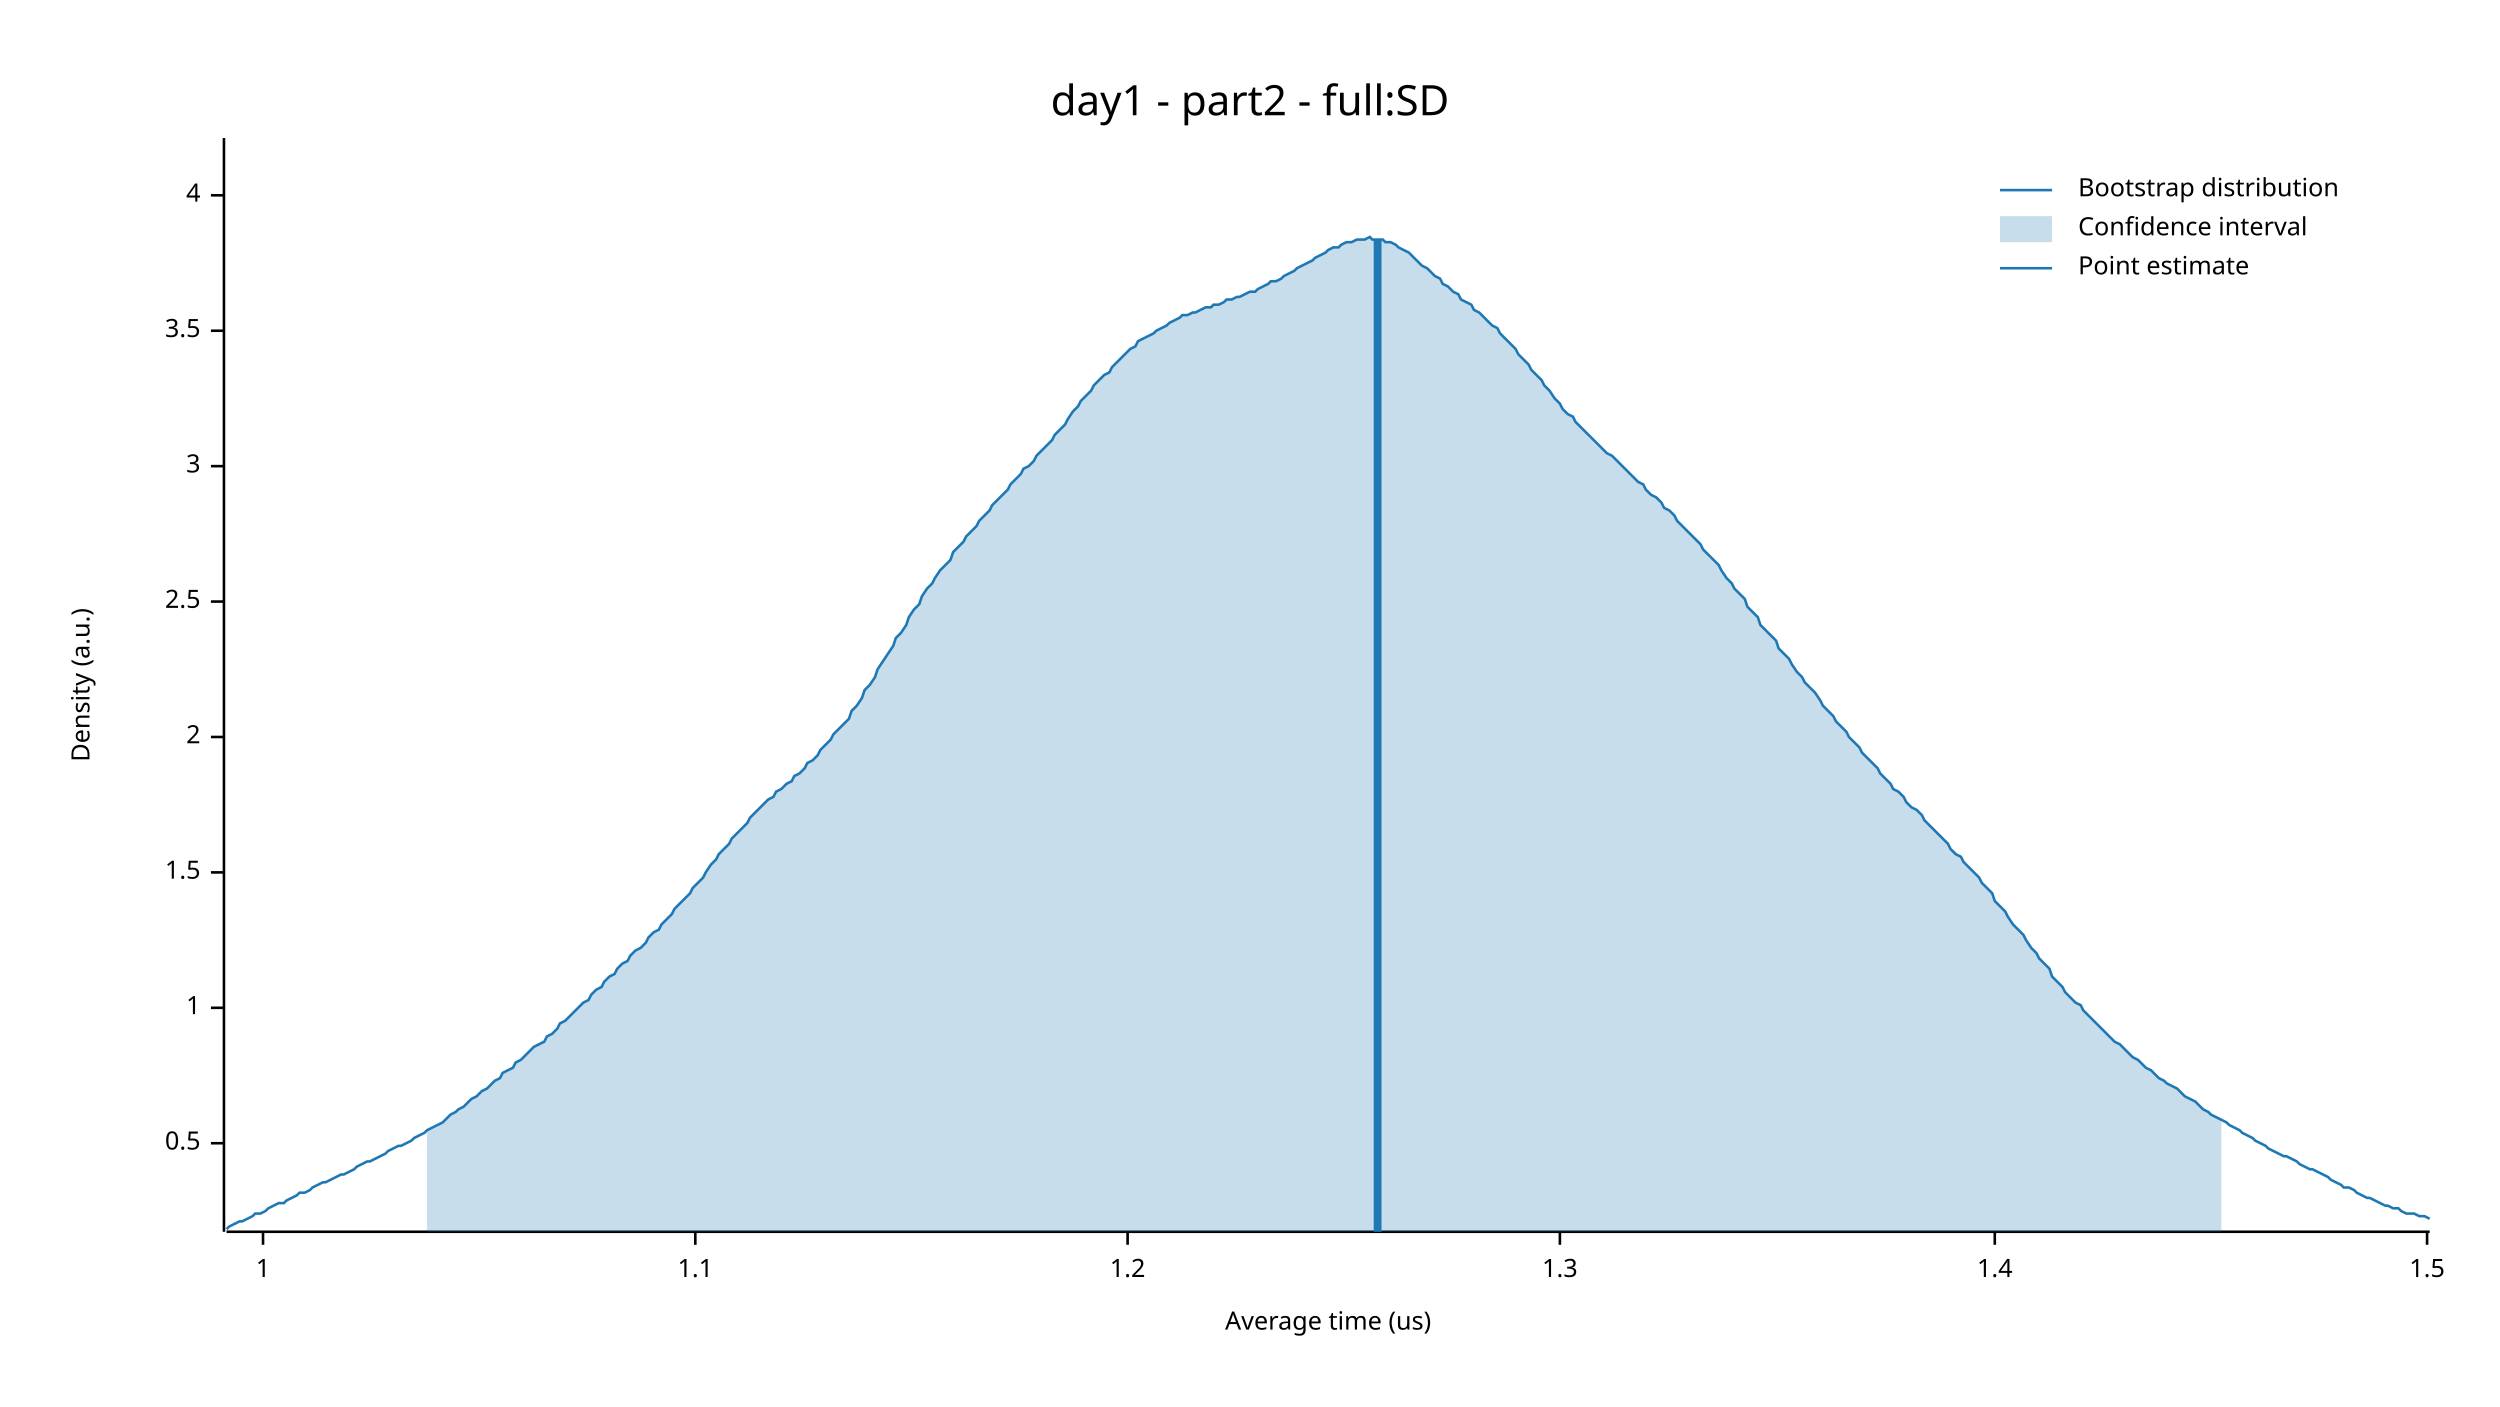
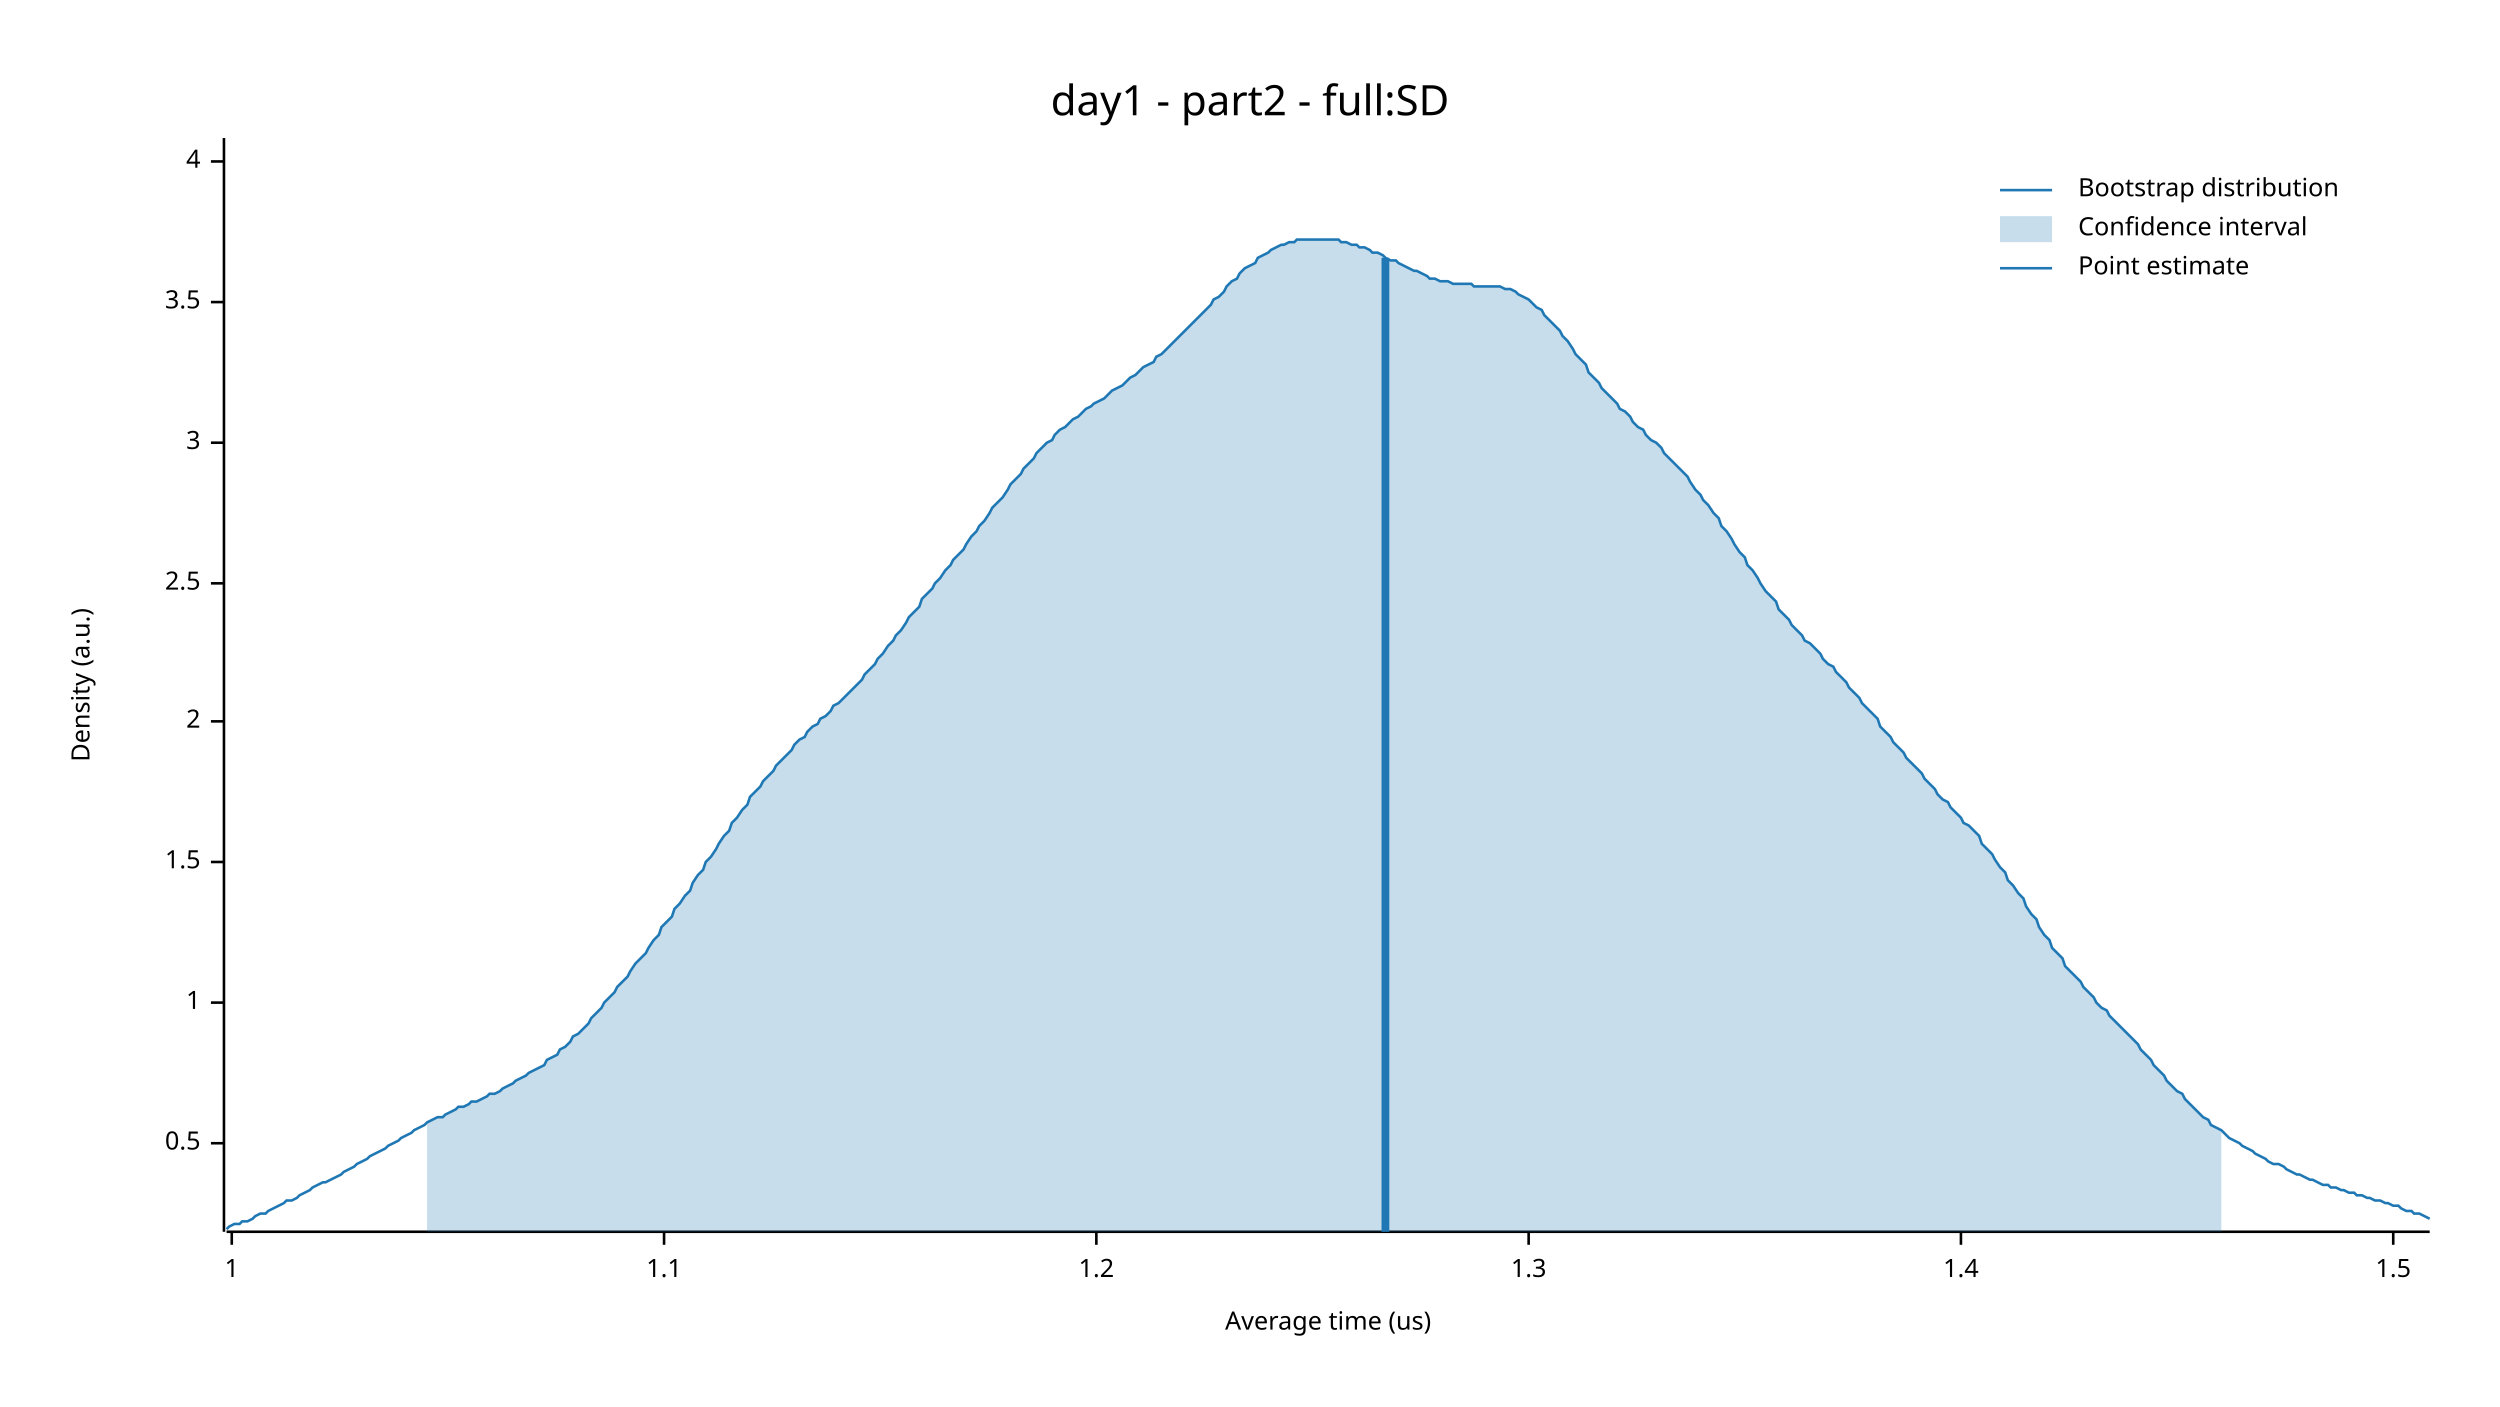
<svg xmlns="http://www.w3.org/2000/svg" width="960" height="540" viewBox="0 0 960 540">
  <text x="480" y="32" dy="0.76em" text-anchor="middle" font-family="sans-serif" font-size="16.129" opacity="1" fill="#000000">
day1 - part2 - full:SD
</text>
  <text x="27" y="263" dy="0.76em" text-anchor="middle" font-family="sans-serif" font-size="9.677" opacity="1" fill="#000000" transform="rotate(270, 27, 263)">
Density (a.u.)
</text>
  <text x="510" y="513" dy="-0.5ex" text-anchor="middle" font-family="sans-serif" font-size="9.677" opacity="1" fill="#000000">
Average time (us)
</text>
  <polyline fill="none" opacity="1" stroke="#000000" stroke-width="1" points="86,53 86,473 " />
  <text x="77" y="439" dy="0.5ex" text-anchor="end" font-family="sans-serif" font-size="9.677" opacity="1" fill="#000000">
0.5
</text>
  <polyline fill="none" opacity="1" stroke="#000000" stroke-width="1" points="81,439 86,439 " />
-   <text x="77" y="387" dy="0.5ex" text-anchor="end" font-family="sans-serif" font-size="9.677" opacity="1" fill="#000000">
+   <text x="77" y="385" dy="0.5ex" text-anchor="end" font-family="sans-serif" font-size="9.677" opacity="1" fill="#000000">
1
</text>
-   <polyline fill="none" opacity="1" stroke="#000000" stroke-width="1" points="81,387 86,387 " />
-   <text x="77" y="335" dy="0.5ex" text-anchor="end" font-family="sans-serif" font-size="9.677" opacity="1" fill="#000000">
+   <polyline fill="none" opacity="1" stroke="#000000" stroke-width="1" points="81,385 86,385 " />
+   <text x="77" y="331" dy="0.5ex" text-anchor="end" font-family="sans-serif" font-size="9.677" opacity="1" fill="#000000">
1.5
</text>
-   <polyline fill="none" opacity="1" stroke="#000000" stroke-width="1" points="81,335 86,335 " />
-   <text x="77" y="283" dy="0.5ex" text-anchor="end" font-family="sans-serif" font-size="9.677" opacity="1" fill="#000000">
+   <polyline fill="none" opacity="1" stroke="#000000" stroke-width="1" points="81,331 86,331 " />
+   <text x="77" y="277" dy="0.5ex" text-anchor="end" font-family="sans-serif" font-size="9.677" opacity="1" fill="#000000">
2
</text>
-   <polyline fill="none" opacity="1" stroke="#000000" stroke-width="1" points="81,283 86,283 " />
-   <text x="77" y="231" dy="0.5ex" text-anchor="end" font-family="sans-serif" font-size="9.677" opacity="1" fill="#000000">
+   <polyline fill="none" opacity="1" stroke="#000000" stroke-width="1" points="81,277 86,277 " />
+   <text x="77" y="224" dy="0.5ex" text-anchor="end" font-family="sans-serif" font-size="9.677" opacity="1" fill="#000000">
2.5
</text>
-   <polyline fill="none" opacity="1" stroke="#000000" stroke-width="1" points="81,231 86,231 " />
-   <text x="77" y="179" dy="0.5ex" text-anchor="end" font-family="sans-serif" font-size="9.677" opacity="1" fill="#000000">
+   <polyline fill="none" opacity="1" stroke="#000000" stroke-width="1" points="81,224 86,224 " />
+   <text x="77" y="170" dy="0.5ex" text-anchor="end" font-family="sans-serif" font-size="9.677" opacity="1" fill="#000000">
3
</text>
-   <polyline fill="none" opacity="1" stroke="#000000" stroke-width="1" points="81,179 86,179 " />
-   <text x="77" y="127" dy="0.5ex" text-anchor="end" font-family="sans-serif" font-size="9.677" opacity="1" fill="#000000">
+   <polyline fill="none" opacity="1" stroke="#000000" stroke-width="1" points="81,170 86,170 " />
+   <text x="77" y="116" dy="0.5ex" text-anchor="end" font-family="sans-serif" font-size="9.677" opacity="1" fill="#000000">
3.5
</text>
-   <polyline fill="none" opacity="1" stroke="#000000" stroke-width="1" points="81,127 86,127 " />
-   <text x="77" y="75" dy="0.5ex" text-anchor="end" font-family="sans-serif" font-size="9.677" opacity="1" fill="#000000">
+   <polyline fill="none" opacity="1" stroke="#000000" stroke-width="1" points="81,116 86,116 " />
+   <text x="77" y="62" dy="0.5ex" text-anchor="end" font-family="sans-serif" font-size="9.677" opacity="1" fill="#000000">
4
</text>
-   <polyline fill="none" opacity="1" stroke="#000000" stroke-width="1" points="81,75 86,75 " />
+   <polyline fill="none" opacity="1" stroke="#000000" stroke-width="1" points="81,62 86,62 " />
  <polyline fill="none" opacity="1" stroke="#000000" stroke-width="1" points="87,473 933,473 " />
-   <text x="101" y="483" dy="0.76em" text-anchor="middle" font-family="sans-serif" font-size="9.677" opacity="1" fill="#000000">
+   <text x="89" y="483" dy="0.76em" text-anchor="middle" font-family="sans-serif" font-size="9.677" opacity="1" fill="#000000">
1
</text>
-   <polyline fill="none" opacity="1" stroke="#000000" stroke-width="1" points="101,473 101,478 " />
-   <text x="267" y="483" dy="0.76em" text-anchor="middle" font-family="sans-serif" font-size="9.677" opacity="1" fill="#000000">
+   <polyline fill="none" opacity="1" stroke="#000000" stroke-width="1" points="89,473 89,478 " />
+   <text x="255" y="483" dy="0.76em" text-anchor="middle" font-family="sans-serif" font-size="9.677" opacity="1" fill="#000000">
1.1
</text>
-   <polyline fill="none" opacity="1" stroke="#000000" stroke-width="1" points="267,473 267,478 " />
-   <text x="433" y="483" dy="0.76em" text-anchor="middle" font-family="sans-serif" font-size="9.677" opacity="1" fill="#000000">
+   <polyline fill="none" opacity="1" stroke="#000000" stroke-width="1" points="255,473 255,478 " />
+   <text x="421" y="483" dy="0.76em" text-anchor="middle" font-family="sans-serif" font-size="9.677" opacity="1" fill="#000000">
1.2
</text>
-   <polyline fill="none" opacity="1" stroke="#000000" stroke-width="1" points="433,473 433,478 " />
-   <text x="599" y="483" dy="0.76em" text-anchor="middle" font-family="sans-serif" font-size="9.677" opacity="1" fill="#000000">
+   <polyline fill="none" opacity="1" stroke="#000000" stroke-width="1" points="421,473 421,478 " />
+   <text x="587" y="483" dy="0.76em" text-anchor="middle" font-family="sans-serif" font-size="9.677" opacity="1" fill="#000000">
1.3
</text>
-   <polyline fill="none" opacity="1" stroke="#000000" stroke-width="1" points="599,473 599,478 " />
-   <text x="766" y="483" dy="0.76em" text-anchor="middle" font-family="sans-serif" font-size="9.677" opacity="1" fill="#000000">
+   <polyline fill="none" opacity="1" stroke="#000000" stroke-width="1" points="587,473 587,478 " />
+   <text x="753" y="483" dy="0.76em" text-anchor="middle" font-family="sans-serif" font-size="9.677" opacity="1" fill="#000000">
1.4
</text>
-   <polyline fill="none" opacity="1" stroke="#000000" stroke-width="1" points="766,473 766,478 " />
-   <text x="932" y="483" dy="0.76em" text-anchor="middle" font-family="sans-serif" font-size="9.677" opacity="1" fill="#000000">
+   <polyline fill="none" opacity="1" stroke="#000000" stroke-width="1" points="753,473 753,478 " />
+   <text x="919" y="483" dy="0.76em" text-anchor="middle" font-family="sans-serif" font-size="9.677" opacity="1" fill="#000000">
1.5
</text>
-   <polyline fill="none" opacity="1" stroke="#000000" stroke-width="1" points="932,473 932,478 " />
-   <polyline fill="none" opacity="1" stroke="#1F78B4" stroke-width="1" points="87,472 88,471 90,470 92,469 93,469 95,468 97,467 98,466 100,466 102,465 103,464 105,463 107,462 109,462 110,461 112,460 114,459 115,458 117,458 119,457 120,456 122,455 124,454 125,454 127,453 129,452 131,451 132,451 134,450 136,449 137,448 139,447 141,446 142,446 144,445 146,444 148,443 149,442 151,441 153,440 154,440 156,439 158,438 159,437 161,436 163,435 164,434 166,433 168,432 170,431 171,430 173,428 175,427 176,426 178,425 180,423 181,422 183,421 185,419 187,418 188,417 190,415 192,414 193,412 195,411 197,410 198,408 200,407 202,405 203,404 205,402 207,401 209,400 210,398 212,397 214,395 215,393 217,392 219,390 220,389 222,387 224,385 226,384 227,382 229,380 231,379 232,377 234,375 236,374 237,372 239,370 241,369 242,367 244,365 246,364 248,362 249,360 251,358 253,357 254,355 256,353 258,351 259,349 261,347 263,345 265,343 266,341 268,339 270,337 271,335 273,332 275,330 276,328 278,326 280,324 281,322 283,320 285,318 287,316 288,314 290,312 292,310 293,309 295,307 297,306 298,304 300,303 302,301 304,300 305,298 307,297 309,295 310,293 312,292 314,290 315,288 317,286 319,284 320,282 322,280 324,278 326,276 327,273 329,271 331,268 332,265 334,263 336,260 337,257 339,254 341,251 343,248 344,245 346,243 348,240 349,237 351,234 353,232 354,229 356,226 358,224 359,222 361,219 363,217 365,215 366,212 368,210 370,208 371,206 373,204 375,202 376,200 378,198 380,196 381,194 383,192 385,190 387,188 388,186 390,184 392,182 393,180 395,179 397,177 398,175 400,173 402,171 404,169 405,167 407,165 409,163 410,161 412,158 414,156 415,154 417,152 419,150 420,148 422,146 424,144 426,143 427,141 429,139 431,137 432,136 434,134 436,133 437,131 439,130 441,129 443,128 444,127 446,126 448,125 449,124 451,123 453,122 454,121 456,121 458,120 459,120 461,119 463,118 465,118 466,117 468,117 470,116 471,115 473,115 475,114 476,114 478,113 480,112 482,112 483,111 485,110 487,109 488,108 490,108 492,107 493,106 495,105 497,104 498,103 500,102 502,101 504,100 505,99 507,98 509,97 510,96 512,95 514,95 515,94 517,93 519,93 521,92 522,92 524,92 526,91 527,92 529,92 531,92 532,93 534,93 536,94 537,95 539,96 541,97 543,99 544,100 546,102 548,103 549,104 551,106 553,107 554,109 556,110 558,112 560,113 561,115 563,116 565,117 566,119 568,120 570,122 571,123 573,125 575,126 576,128 578,130 580,132 582,134 583,136 585,138 587,140 588,142 590,144 592,146 593,148 595,150 597,153 599,155 600,157 602,159 604,160 605,162 607,164 609,166 610,167 612,169 614,171 615,172 617,174 619,175 621,177 622,178 624,180 626,182 627,183 629,185 631,186 632,188 634,190 636,191 638,193 639,195 641,196 643,198 644,200 646,202 648,204 649,205 651,207 653,209 654,211 656,213 658,215 660,217 661,219 663,222 665,224 666,226 668,228 670,230 671,233 673,235 675,237 676,240 678,242 680,244 682,246 683,249 685,251 687,253 688,255 690,258 692,260 693,262 695,264 697,266 699,269 700,271 702,273 704,275 705,277 707,279 709,281 710,283 712,285 714,287 715,289 717,291 719,293 721,295 722,297 724,299 726,301 727,303 729,304 731,306 732,308 734,310 736,311 738,313 739,315 741,317 743,319 744,320 746,322 748,324 749,326 751,328 753,329 754,331 756,333 758,335 760,337 761,339 763,341 765,343 766,346 768,348 770,350 771,352 773,355 775,357 777,359 778,361 780,364 782,366 783,368 785,370 787,372 788,375 790,377 792,379 793,381 795,383 797,385 799,386 800,388 802,390 804,392 805,393 807,395 809,397 810,398 812,400 814,401 816,403 817,404 819,406 821,407 822,408 824,410 826,411 827,412 829,414 831,415 832,416 834,417 836,418 838,420 839,421 841,422 843,423 844,424 846,426 848,427 849,428 851,429 853,430 855,431 856,432 858,433 860,434 861,435 863,436 865,437 866,438 868,439 870,440 871,441 873,442 875,443 877,444 878,444 880,445 882,446 883,447 885,448 887,449 888,449 890,450 892,451 894,452 895,453 897,454 899,455 900,456 902,456 904,457 905,458 907,459 909,460 910,460 912,461 914,462 916,463 917,463 919,464 921,464 922,465 924,466 926,466 927,466 929,467 931,467 933,468 " />
-   <polygon opacity="0.25" fill="#1F78B4" points="164,434 166,433 168,432 170,431 171,430 173,428 175,427 176,426 178,425 180,423 181,422 183,421 185,419 187,418 188,417 190,415 192,414 193,412 195,411 197,410 198,408 200,407 202,405 203,404 205,402 207,401 209,400 210,398 212,397 214,395 215,393 217,392 219,390 220,389 222,387 224,385 226,384 227,382 229,380 231,379 232,377 234,375 236,374 237,372 239,370 241,369 242,367 244,365 246,364 248,362 249,360 251,358 253,357 254,355 256,353 258,351 259,349 261,347 263,345 265,343 266,341 268,339 270,337 271,335 273,332 275,330 276,328 278,326 280,324 281,322 283,320 285,318 287,316 288,314 290,312 292,310 293,309 295,307 297,306 298,304 300,303 302,301 304,300 305,298 307,297 309,295 310,293 312,292 314,290 315,288 317,286 319,284 320,282 322,280 324,278 326,276 327,273 329,271 331,268 332,265 334,263 336,260 337,257 339,254 341,251 343,248 344,245 346,243 348,240 349,237 351,234 353,232 354,229 356,226 358,224 359,222 361,219 363,217 365,215 366,212 368,210 370,208 371,206 373,204 375,202 376,200 378,198 380,196 381,194 383,192 385,190 387,188 388,186 390,184 392,182 393,180 395,179 397,177 398,175 400,173 402,171 404,169 405,167 407,165 409,163 410,161 412,158 414,156 415,154 417,152 419,150 420,148 422,146 424,144 426,143 427,141 429,139 431,137 432,136 434,134 436,133 437,131 439,130 441,129 443,128 444,127 446,126 448,125 449,124 451,123 453,122 454,121 456,121 458,120 459,120 461,119 463,118 465,118 466,117 468,117 470,116 471,115 473,115 475,114 476,114 478,113 480,112 482,112 483,111 485,110 487,109 488,108 490,108 492,107 493,106 495,105 497,104 498,103 500,102 502,101 504,100 505,99 507,98 509,97 510,96 512,95 514,95 515,94 517,93 519,93 521,92 522,92 524,92 526,91 527,92 529,92 531,92 532,93 534,93 536,94 537,95 539,96 541,97 543,99 544,100 546,102 548,103 549,104 551,106 553,107 554,109 556,110 558,112 560,113 561,115 563,116 565,117 566,119 568,120 570,122 571,123 573,125 575,126 576,128 578,130 580,132 582,134 583,136 585,138 587,140 588,142 590,144 592,146 593,148 595,150 597,153 599,155 600,157 602,159 604,160 605,162 607,164 609,166 610,167 612,169 614,171 615,172 617,174 619,175 621,177 622,178 624,180 626,182 627,183 629,185 631,186 632,188 634,190 636,191 638,193 639,195 641,196 643,198 644,200 646,202 648,204 649,205 651,207 653,209 654,211 656,213 658,215 660,217 661,219 663,222 665,224 666,226 668,228 670,230 671,233 673,235 675,237 676,240 678,242 680,244 682,246 683,249 685,251 687,253 688,255 690,258 692,260 693,262 695,264 697,266 699,269 700,271 702,273 704,275 705,277 707,279 709,281 710,283 712,285 714,287 715,289 717,291 719,293 721,295 722,297 724,299 726,301 727,303 729,304 731,306 732,308 734,310 736,311 738,313 739,315 741,317 743,319 744,320 746,322 748,324 749,326 751,328 753,329 754,331 756,333 758,335 760,337 761,339 763,341 765,343 766,346 768,348 770,350 771,352 773,355 775,357 777,359 778,361 780,364 782,366 783,368 785,370 787,372 788,375 790,377 792,379 793,381 795,383 797,385 799,386 800,388 802,390 804,392 805,393 807,395 809,397 810,398 812,400 814,401 816,403 817,404 819,406 821,407 822,408 824,410 826,411 827,412 829,414 831,415 832,416 834,417 836,418 838,420 839,421 841,422 843,423 844,424 846,426 848,427 849,428 851,429 853,430 853,473 164,473 " />
-   <polyline fill="none" opacity="1" stroke="#1F78B4" stroke-width="3" points="529,473 529,92 " />
+   <polyline fill="none" opacity="1" stroke="#000000" stroke-width="1" points="919,473 919,478 " />
+   <polyline fill="none" opacity="1" stroke="#1F78B4" stroke-width="1" points="87,472 88,471 90,470 92,470 93,469 95,469 97,468 98,467 100,466 102,466 103,465 105,464 107,463 109,462 110,461 112,461 114,460 115,459 117,458 119,457 120,456 122,455 124,454 125,454 127,453 129,452 131,451 132,450 134,449 136,448 137,447 139,446 141,445 142,444 144,443 146,442 148,441 149,440 151,439 153,438 154,437 156,436 158,435 159,434 161,433 163,432 164,431 166,430 168,429 170,429 171,428 173,427 175,426 176,425 178,425 180,424 181,423 183,423 185,422 187,421 188,420 190,420 192,419 193,418 195,417 197,416 198,415 200,414 202,413 203,412 205,411 207,410 209,409 210,407 212,406 214,405 215,403 217,402 219,400 220,398 222,397 224,395 226,393 227,391 229,389 231,387 232,385 234,383 236,381 237,379 239,377 241,375 242,373 244,370 246,368 248,366 249,364 251,361 253,359 254,356 256,354 258,352 259,349 261,347 263,344 265,342 266,339 268,336 270,334 271,331 273,329 275,326 276,324 278,321 280,319 281,316 283,314 285,311 287,309 288,306 290,304 292,302 293,300 295,298 297,296 298,294 300,292 302,290 304,288 305,286 307,284 309,283 310,281 312,279 314,278 315,276 317,275 319,273 320,271 322,270 324,268 326,266 327,265 329,263 331,261 332,259 334,257 336,255 337,253 339,251 341,248 343,246 344,244 346,242 348,239 349,237 351,235 353,233 354,230 356,228 358,226 359,224 361,222 363,219 365,217 366,215 368,213 370,211 371,209 373,206 375,204 376,202 378,200 380,197 381,195 383,193 385,191 387,188 388,186 390,184 392,182 393,180 395,178 397,176 398,174 400,172 402,170 404,169 405,167 407,165 409,164 410,163 412,161 414,160 415,159 417,157 419,156 420,155 422,154 424,153 426,151 427,150 429,149 431,148 432,147 434,145 436,144 437,143 439,141 441,140 443,139 444,137 446,136 448,134 449,133 451,131 453,129 454,128 456,126 458,124 459,123 461,121 463,119 465,117 466,115 468,114 470,112 471,110 473,108 475,107 476,105 478,103 480,102 482,101 483,99 485,98 487,97 488,96 490,95 492,94 493,94 495,93 497,93 498,92 500,92 502,92 504,92 505,92 507,92 509,92 510,92 512,92 514,92 515,93 517,93 519,94 521,94 522,95 524,95 526,96 527,97 529,97 531,98 532,99 534,100 536,100 537,101 539,102 541,103 543,104 544,104 546,105 548,106 549,107 551,107 553,108 554,108 556,108 558,109 560,109 561,109 563,109 565,109 566,110 568,110 570,110 571,110 573,110 575,110 576,110 578,111 580,111 582,112 583,113 585,114 587,115 588,116 590,118 592,119 593,121 595,123 597,125 599,127 600,129 602,131 604,134 605,136 607,138 609,140 610,143 612,145 614,147 615,149 617,151 619,153 621,155 622,157 624,158 626,160 627,162 629,164 631,165 632,167 634,169 636,170 638,172 639,174 641,176 643,178 644,179 646,181 648,183 649,185 651,188 653,190 654,192 656,194 658,197 660,199 661,202 663,204 665,207 666,209 668,212 670,214 671,217 673,219 675,222 676,224 678,227 680,229 682,231 683,234 685,236 687,238 688,240 690,242 692,244 693,246 695,247 697,249 699,251 700,253 702,255 704,256 705,258 707,260 709,262 710,264 712,266 714,268 715,270 717,272 719,274 721,276 722,279 724,281 726,283 727,285 729,287 731,289 732,291 734,293 736,295 738,297 739,299 741,301 743,303 744,305 746,307 748,308 749,310 751,312 753,314 754,316 756,317 758,319 760,321 761,324 763,326 765,328 766,330 768,333 770,335 771,338 773,340 775,343 777,345 778,348 780,351 782,353 783,356 785,359 787,361 788,364 790,366 792,368 793,371 795,373 797,375 799,377 800,379 802,381 804,383 805,385 807,387 809,388 810,390 812,392 814,394 816,396 817,397 819,399 821,401 822,403 824,405 826,407 827,409 829,411 831,413 832,415 834,417 836,419 838,420 839,422 841,424 843,426 844,427 846,429 848,430 849,432 851,433 853,434 855,436 856,437 858,438 860,439 861,440 863,441 865,442 866,443 868,444 870,445 871,446 873,447 875,447 877,448 878,449 880,450 882,451 883,451 885,452 887,453 888,453 890,454 892,455 894,455 895,456 897,456 899,457 900,457 902,458 904,458 905,459 907,459 909,460 910,460 912,461 914,461 916,462 917,462 919,463 921,463 922,464 924,465 926,465 927,466 929,466 931,467 933,468 " />
+   <polygon opacity="0.25" fill="#1F78B4" points="164,431 166,430 168,429 170,429 171,428 173,427 175,426 176,425 178,425 180,424 181,423 183,423 185,422 187,421 188,420 190,420 192,419 193,418 195,417 197,416 198,415 200,414 202,413 203,412 205,411 207,410 209,409 210,407 212,406 214,405 215,403 217,402 219,400 220,398 222,397 224,395 226,393 227,391 229,389 231,387 232,385 234,383 236,381 237,379 239,377 241,375 242,373 244,370 246,368 248,366 249,364 251,361 253,359 254,356 256,354 258,352 259,349 261,347 263,344 265,342 266,339 268,336 270,334 271,331 273,329 275,326 276,324 278,321 280,319 281,316 283,314 285,311 287,309 288,306 290,304 292,302 293,300 295,298 297,296 298,294 300,292 302,290 304,288 305,286 307,284 309,283 310,281 312,279 314,278 315,276 317,275 319,273 320,271 322,270 324,268 326,266 327,265 329,263 331,261 332,259 334,257 336,255 337,253 339,251 341,248 343,246 344,244 346,242 348,239 349,237 351,235 353,233 354,230 356,228 358,226 359,224 361,222 363,219 365,217 366,215 368,213 370,211 371,209 373,206 375,204 376,202 378,200 380,197 381,195 383,193 385,191 387,188 388,186 390,184 392,182 393,180 395,178 397,176 398,174 400,172 402,170 404,169 405,167 407,165 409,164 410,163 412,161 414,160 415,159 417,157 419,156 420,155 422,154 424,153 426,151 427,150 429,149 431,148 432,147 434,145 436,144 437,143 439,141 441,140 443,139 444,137 446,136 448,134 449,133 451,131 453,129 454,128 456,126 458,124 459,123 461,121 463,119 465,117 466,115 468,114 470,112 471,110 473,108 475,107 476,105 478,103 480,102 482,101 483,99 485,98 487,97 488,96 490,95 492,94 493,94 495,93 497,93 498,92 500,92 502,92 504,92 505,92 507,92 509,92 510,92 512,92 514,92 515,93 517,93 519,94 521,94 522,95 524,95 526,96 527,97 529,97 531,98 532,99 534,100 536,100 537,101 539,102 541,103 543,104 544,104 546,105 548,106 549,107 551,107 553,108 554,108 556,108 558,109 560,109 561,109 563,109 565,109 566,110 568,110 570,110 571,110 573,110 575,110 576,110 578,111 580,111 582,112 583,113 585,114 587,115 588,116 590,118 592,119 593,121 595,123 597,125 599,127 600,129 602,131 604,134 605,136 607,138 609,140 610,143 612,145 614,147 615,149 617,151 619,153 621,155 622,157 624,158 626,160 627,162 629,164 631,165 632,167 634,169 636,170 638,172 639,174 641,176 643,178 644,179 646,181 648,183 649,185 651,188 653,190 654,192 656,194 658,197 660,199 661,202 663,204 665,207 666,209 668,212 670,214 671,217 673,219 675,222 676,224 678,227 680,229 682,231 683,234 685,236 687,238 688,240 690,242 692,244 693,246 695,247 697,249 699,251 700,253 702,255 704,256 705,258 707,260 709,262 710,264 712,266 714,268 715,270 717,272 719,274 721,276 722,279 724,281 726,283 727,285 729,287 731,289 732,291 734,293 736,295 738,297 739,299 741,301 743,303 744,305 746,307 748,308 749,310 751,312 753,314 754,316 756,317 758,319 760,321 761,324 763,326 765,328 766,330 768,333 770,335 771,338 773,340 775,343 777,345 778,348 780,351 782,353 783,356 785,359 787,361 788,364 790,366 792,368 793,371 795,373 797,375 799,377 800,379 802,381 804,383 805,385 807,387 809,388 810,390 812,392 814,394 816,396 817,397 819,399 821,401 822,403 824,405 826,407 827,409 829,411 831,413 832,415 834,417 836,419 838,420 839,422 841,424 843,426 844,427 846,429 848,430 849,432 851,433 853,434 853,473 164,473 " />
+   <polyline fill="none" opacity="1" stroke="#1F78B4" stroke-width="3" points="532,473 532,99 " />
  <text x="798" y="68" dy="0.76em" text-anchor="start" font-family="sans-serif" font-size="9.677" opacity="1" fill="#000000">
Bootstrap distribution
</text>
  <text x="798" y="83" dy="0.76em" text-anchor="start" font-family="sans-serif" font-size="9.677" opacity="1" fill="#000000">
Confidence interval
</text>
  <text x="798" y="98" dy="0.76em" text-anchor="start" font-family="sans-serif" font-size="9.677" opacity="1" fill="#000000">
Point estimate
</text>
  <polyline fill="none" opacity="1" stroke="#1F78B4" stroke-width="1" points="768,73 788,73 " />
  <rect x="768" y="83" width="20" height="10" opacity="0.25" fill="#1F78B4" stroke="none" />
  <polyline fill="none" opacity="1" stroke="#1F78B4" stroke-width="1" points="768,103 788,103 " />
</svg>
